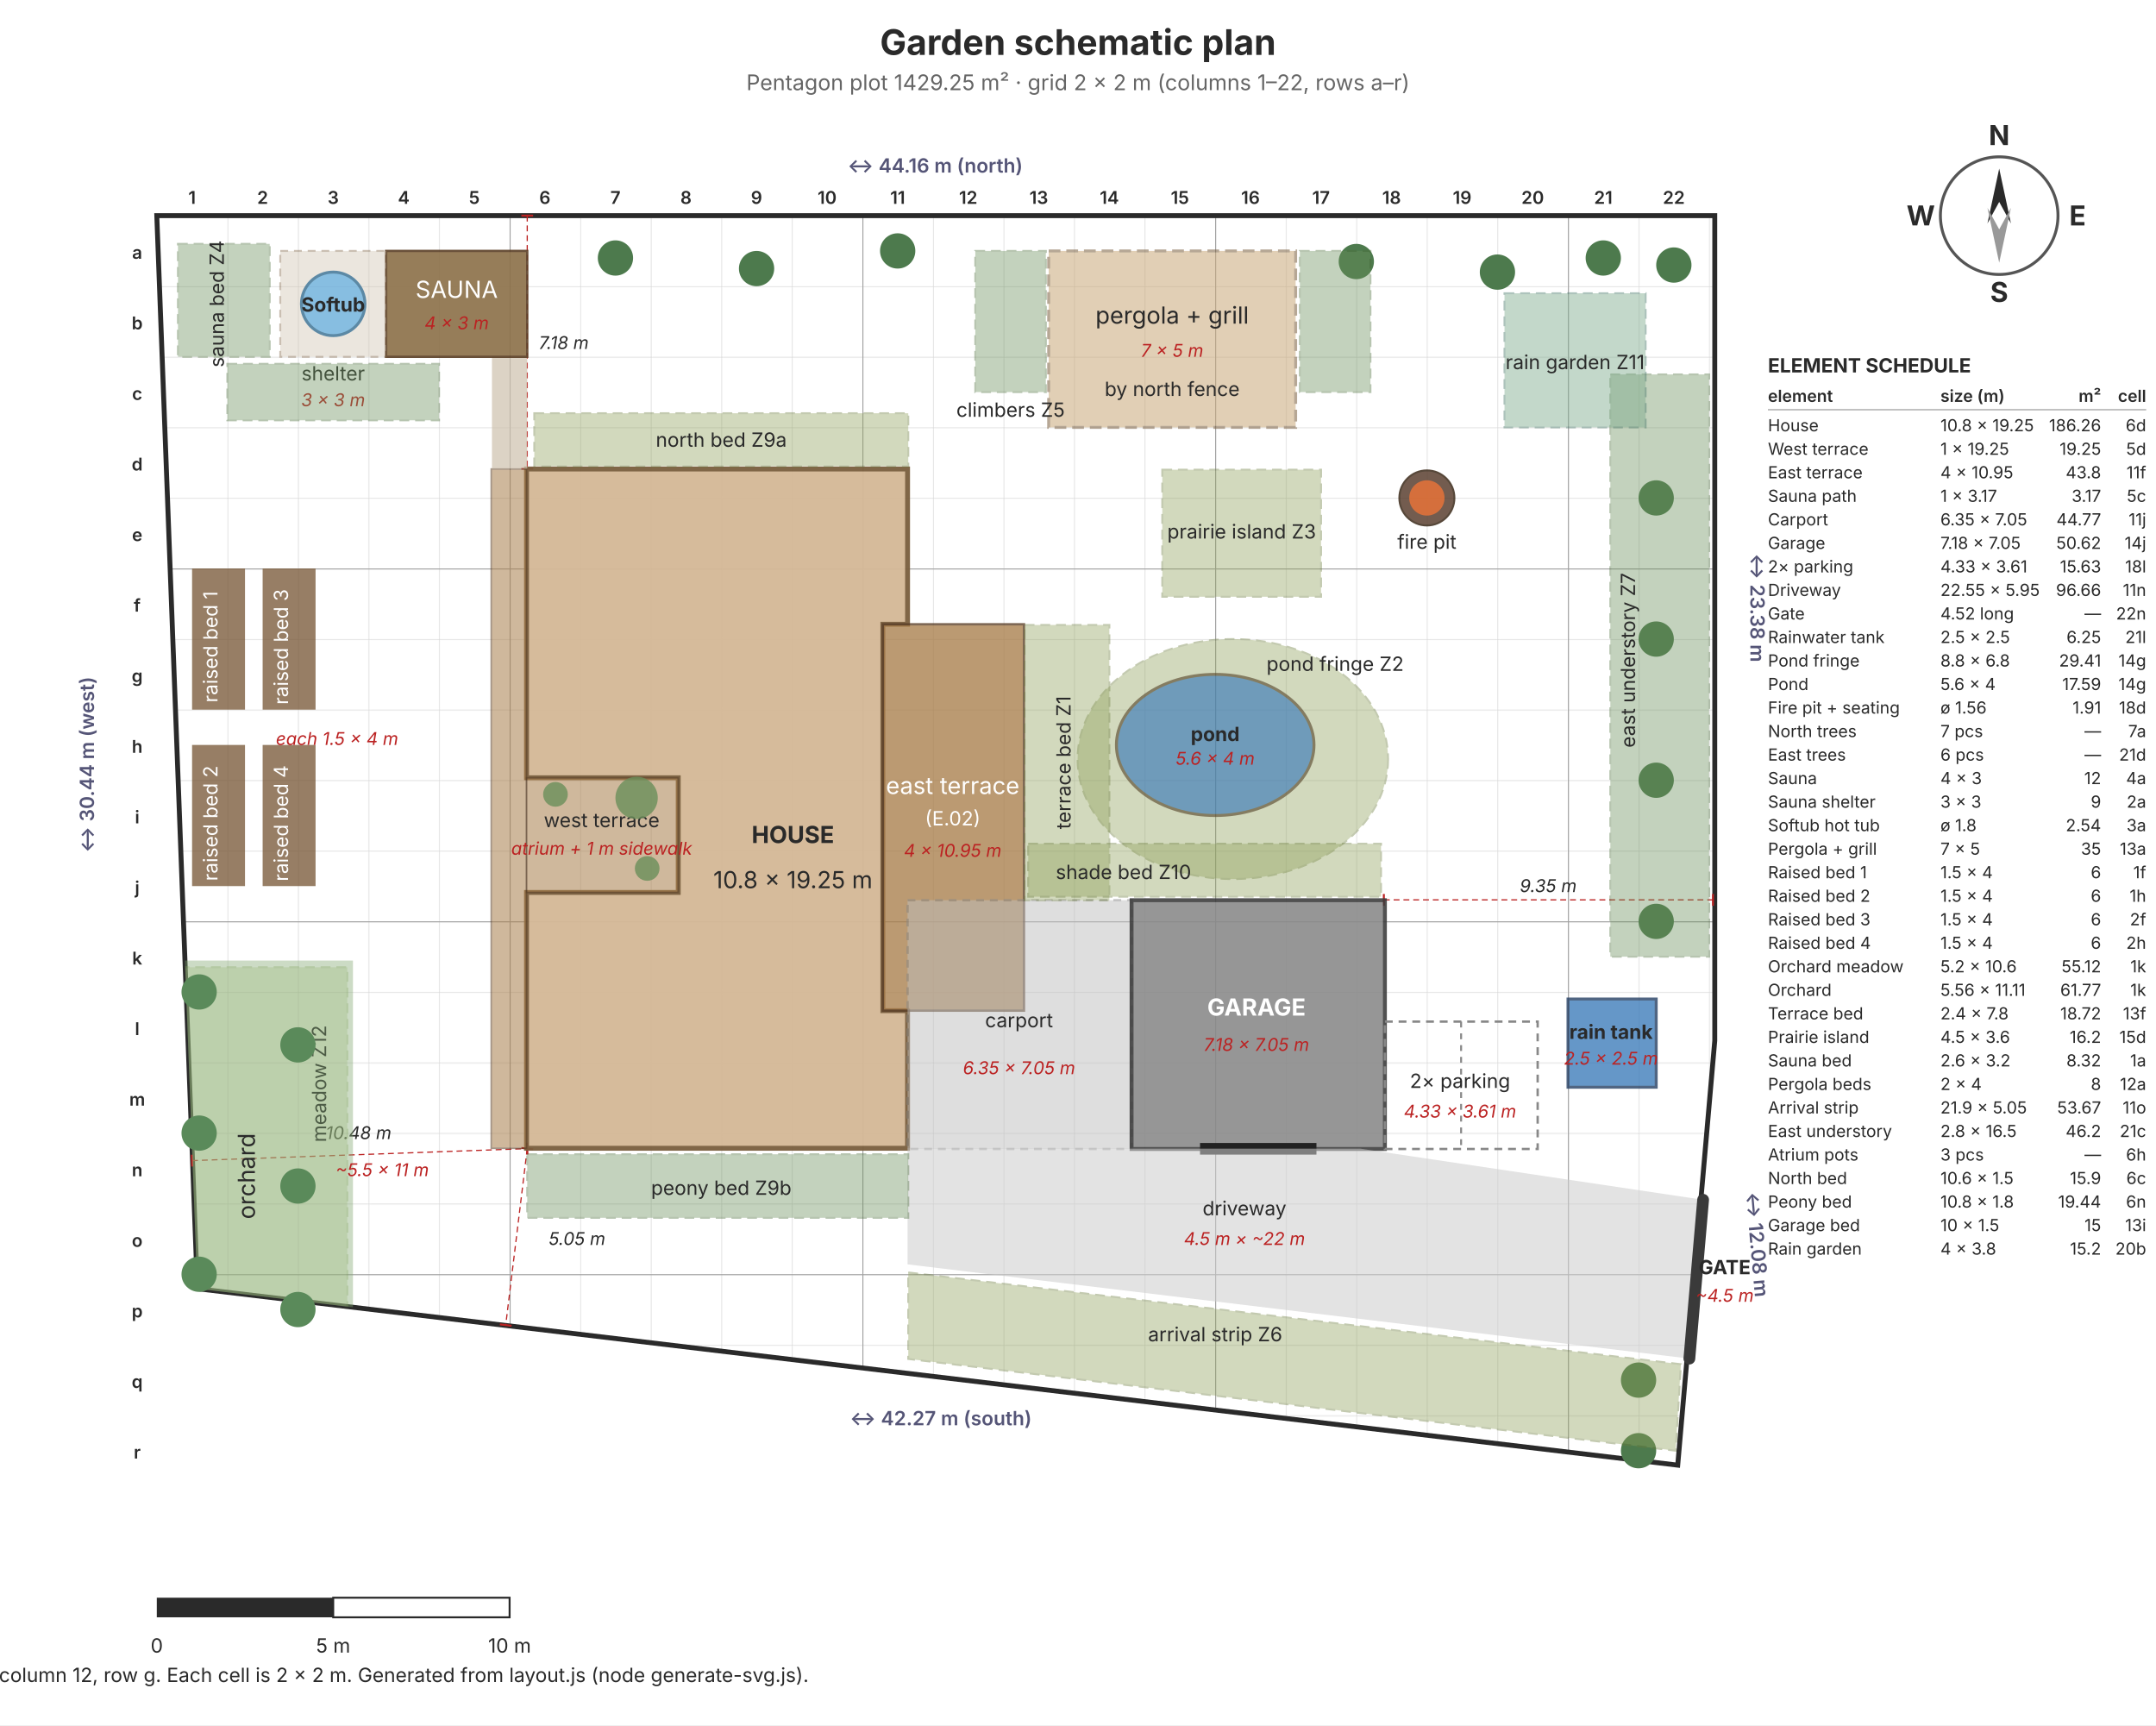
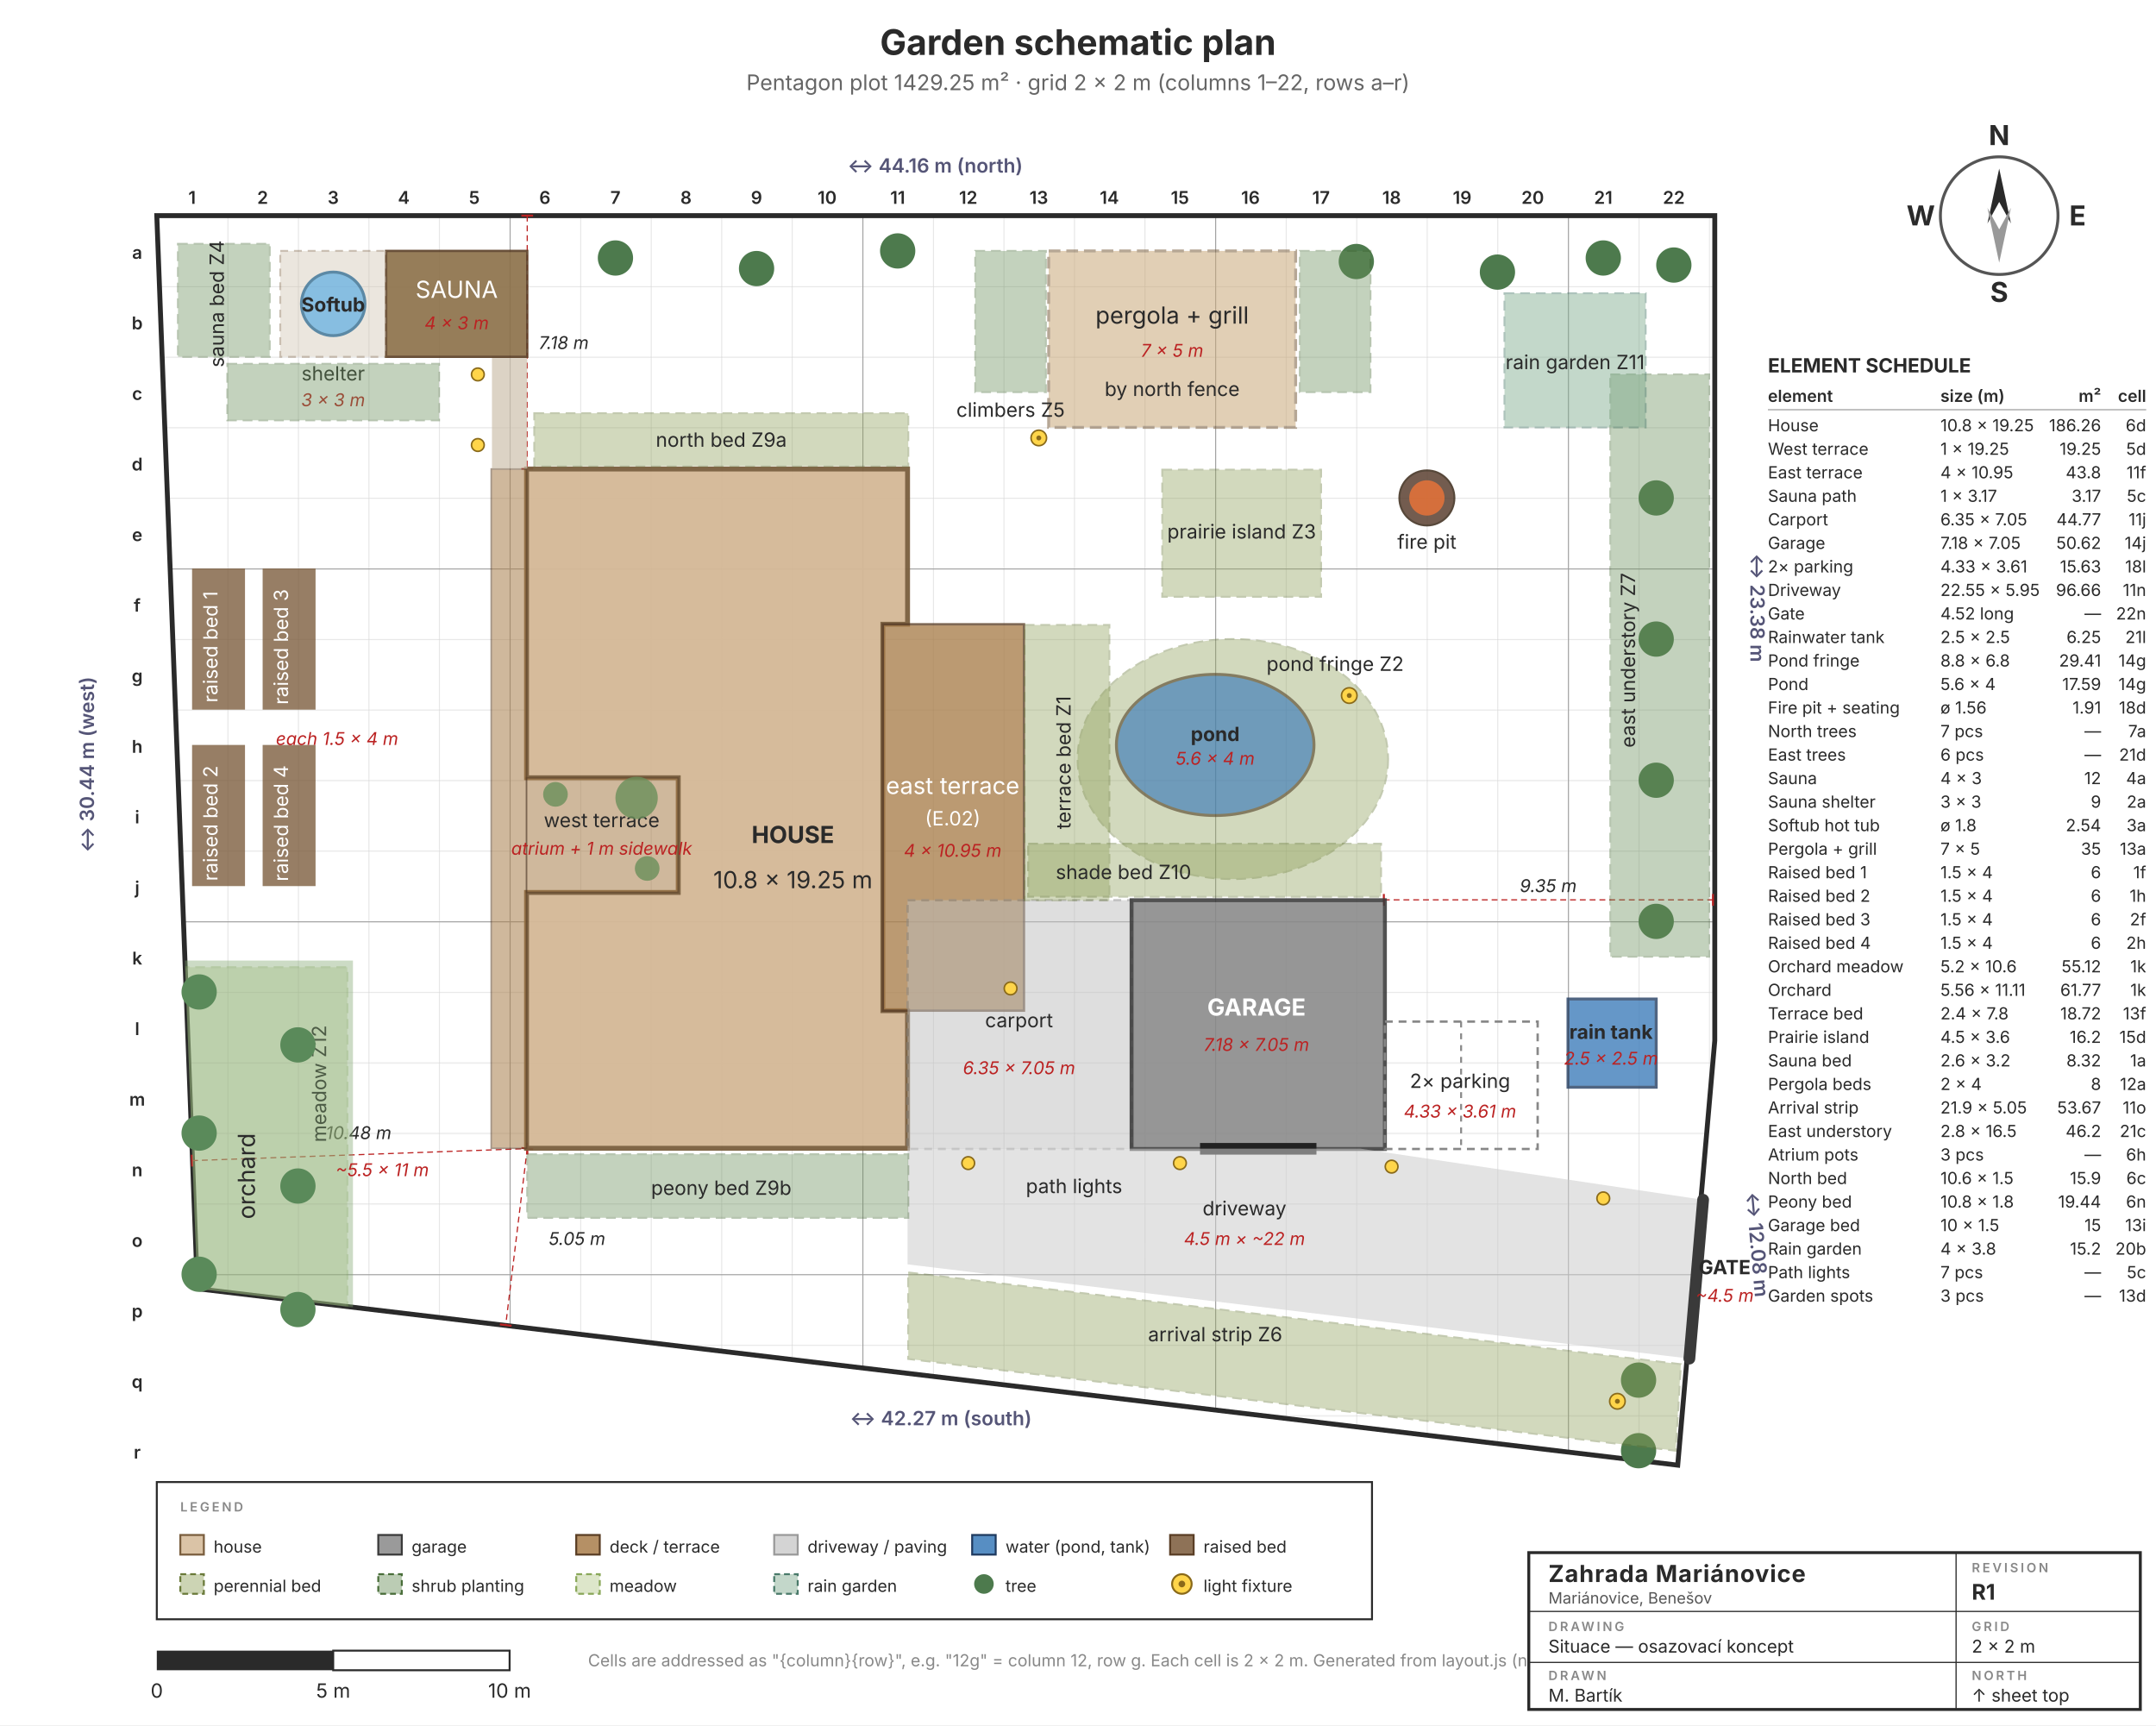
<svg xmlns="http://www.w3.org/2000/svg" viewBox="0 0 1100 880" font-family="-apple-system, BlinkMacSystemFont, sans-serif">
  <defs>
    <pattern id="cellgrid" width="36" height="36" patternUnits="userSpaceOnUse">
      <path d="M 36 0 L 0 0 0 36" fill="none" stroke="#d8d8d8" stroke-width="0.6" />
    </pattern>
    <pattern id="majorgrid" x="0" y="0" width="180" height="180" patternUnits="userSpaceOnUse">
      <rect width="180" height="180" fill="url(#cellgrid)" />
      <path d="M 180 0 L 0 0 0 180" fill="none" stroke="#a0a0a0" stroke-width="1" />
    </pattern>
    <clipPath id="plotShape">
      <polygon points="0,0 794.88,0 794.88,420.84 775.98,637.38 20.7,547.38" />
    </clipPath>
  </defs>
  <style>
    text { font-family: -apple-system, sans-serif; fill: #2a2a2a; }
    .title { font-size: 18px; font-weight: 700; text-anchor: middle; }
    .subtitle { font-size: 11px; fill: #666; text-anchor: middle; }
    .lbl { font-size: 12px; text-anchor: middle; }
    .lbl-w { font-size: 12px; text-anchor: middle; fill: white; }
    .lbl-sm { font-size: 10px; text-anchor: middle; }
    .lbl-sm-w { font-size: 10px; text-anchor: middle; fill: white; }
    .compass { font-size: 14px; font-weight: 700; text-anchor: middle; }
    .strana { font-size: 10px; fill: #557; font-weight: 600; text-anchor: middle; }
    .dim { font-size: 9px; fill: #b22; text-anchor: middle; font-style: italic; }
    .axis { font-size: 9px; fill: #555; text-anchor: middle; font-weight: 600; }
+     .tb-proj { font-size: 12px; font-weight: 700; letter-spacing: 0.4px; }
+     .tb-sub { font-size: 8px; fill: #555; }
+     .tb-lbl { font-size: 6.5px; fill: #888; font-weight: 600; letter-spacing: 1.2px; }
+     .tb-val { font-size: 9px; }
+     .tb-rev { font-size: 11px; font-weight: 700; }
+     .leg { font-size: 8.5px; }
+     .note { font-size: 8.5px; fill: #888; }
  </style>
  <rect x="0" y="0" width="1100" height="880" fill="white" />
  <text x="550" y="28" class="title">Garden schematic plan</text>
  <text x="550" y="46" class="subtitle">Pentagon plot 1429.25 m² · grid 2 × 2 m (columns 1–22, rows a–r)</text>
  <g transform="translate(80, 110)">
    <g clip-path="url(#plotShape)">
      <rect x="-50" y="-10" width="900" height="700" fill="url(#majorgrid)" />
    </g>
    <polygon points="0,0 794.88,0 794.88,420.84 775.98,637.38 20.7,547.38" fill="none" stroke="#2a2a2a" stroke-width="2.5" />
    <g class="axis-labels" font-size="9" fill="#555" text-anchor="middle" font-weight="600">
      <text x="18" y="-6">1</text>
      <text x="54" y="-6">2</text>
      <text x="90" y="-6">3</text>
      <text x="126" y="-6">4</text>
      <text x="162" y="-6">5</text>
      <text x="198" y="-6">6</text>
      <text x="234" y="-6">7</text>
      <text x="270" y="-6">8</text>
      <text x="306" y="-6">9</text>
      <text x="342" y="-6">10</text>
      <text x="378" y="-6">11</text>
      <text x="414" y="-6">12</text>
      <text x="450" y="-6">13</text>
      <text x="486" y="-6">14</text>
      <text x="522" y="-6">15</text>
      <text x="558" y="-6">16</text>
      <text x="594" y="-6">17</text>
      <text x="630" y="-6">18</text>
      <text x="666" y="-6">19</text>
      <text x="702" y="-6">20</text>
      <text x="738" y="-6">21</text>
      <text x="774" y="-6">22</text>
    </g>
    <g class="axis-labels" font-size="9" fill="#555" text-anchor="middle" font-weight="600">
      <text x="-10" y="22">a</text>
      <text x="-10" y="58">b</text>
      <text x="-10" y="94">c</text>
      <text x="-10" y="130">d</text>
      <text x="-10" y="166">e</text>
      <text x="-10" y="202">f</text>
      <text x="-10" y="238">g</text>
      <text x="-10" y="274">h</text>
      <text x="-10" y="310">i</text>
      <text x="-10" y="346">j</text>
      <text x="-10" y="382">k</text>
      <text x="-10" y="418">l</text>
      <text x="-10" y="454">m</text>
      <text x="-10" y="490">n</text>
      <text x="-10" y="526">o</text>
      <text x="-10" y="562">p</text>
      <text x="-10" y="598">q</text>
      <text x="-10" y="634">r</text>
    </g>
    <text x="397.08" y="-21.96" class="strana">↔ 44.16 m (north)</text>
    <text x="813.06" y="199.98" class="strana" transform="rotate(90, 813.06, 199.98)">↔ 23.38 m</text>
    <text x="813.06" y="525.06" class="strana" transform="rotate(85, 813.06, 525.06)">↔ 12.08 m</text>
    <text x="399.96" y="617.04" class="strana">↔ 42.27 m (south)</text>
    <text x="-32.04" y="280.08" class="strana" transform="rotate(-90, -32.04, 280.08)">↔ 30.44 m (west)</text>
    <g stroke="#b22" stroke-width="0.6" fill="#b22">
      <line x1="189" y1="0" x2="189" y2="129.06" stroke-dasharray="3,2" />
      <line x1="186" y1="0" x2="192" y2="0" stroke-width="1" />
      <line x1="186" y1="129.06" x2="192" y2="129.06" stroke-width="1" />
      <text x="194.94" y="68.04" font-size="9" font-style="italic" stroke="none" text-anchor="start">7.18 m</text>
      <line x1="18" y1="482.04" x2="189" y2="475.92" stroke-dasharray="3,2" />
      <line x1="18.11" y1="485.04" x2="17.89" y2="479.04" stroke-width="1" />
      <line x1="189.11" y1="478.92" x2="188.89" y2="472.92" stroke-width="1" />
      <text x="102.96" y="471.06" font-size="9" font-style="italic" stroke="none" text-anchor="middle">10.48 m</text>
      <line x1="189" y1="475.92" x2="178.02" y2="565.92" stroke-dasharray="3,2" />
      <line x1="186.02" y1="475.56" x2="191.98" y2="476.28" stroke-width="1" />
      <line x1="175.04" y1="565.56" x2="181" y2="566.28" stroke-width="1" />
      <text x="199.98" y="525.06" font-size="9" font-style="italic" stroke="none" text-anchor="start">5.05 m</text>
      <line x1="626.04" y1="349.02" x2="793.98" y2="349.02" stroke-dasharray="3,2" />
      <line x1="626.04" y1="352.02" x2="626.04" y2="346.02" stroke-width="1" />
      <line x1="793.98" y1="352.02" x2="793.98" y2="346.02" stroke-width="1" />
      <text x="709.92" y="345.06" font-size="9" font-style="italic" stroke="none" text-anchor="middle">9.35 m</text>
    </g>
    <g class="el" data-id="house">
      <polygon points="188.64,129.24 383.04,129.24 383.04,208.44 370.44,208.44 370.44,405.54 383.04,405.54 383.04,475.74 188.64,475.74 188.64,345.24 266.04,345.24 266.04,286.74 188.64,286.74" fill="#d4b896" opacity="0.95" stroke="#7a5e3e" stroke-width="2.5" />
      <text x="324.54" y="320.04" class="lbl" font-size="20" font-weight="700">HOUSE</text>
      <text x="324.54" y="343.08" class="lbl">10.8 × 19.25 m</text>
    </g>
    <g class="el" data-id="westTerrace">
      <rect x="170.64" y="129.24" width="18" height="346.5" fill="#a87d4a" opacity="0.55" stroke="#5a3e25" stroke-width="0.8" />
      <rect x="188.64" y="286.74" width="77.4" height="58.5" fill="#a87d4a" opacity="0.55" stroke="#5a3e25" stroke-width="0.8" />
      <text x="226.98" y="311.94" class="lbl-sm">west terrace</text>
      <text x="226.98" y="325.98" class="dim">atrium + 1 m sidewalk</text>
    </g>
    <g class="el" data-id="eastTerrace">
      <rect x="370.44" y="208.44" width="72" height="197.1" fill="#a87d4a" opacity="0.78" stroke="#5a3e25" stroke-width="1.2" />
      <text x="406.08" y="295.02" class="lbl-w">east terrace</text>
      <text x="406.08" y="311.04" class="lbl-sm-w">(E.02)</text>
      <text x="406.08" y="327.06" class="dim" fill="#fff">4 × 10.95 m</text>
    </g>
    <g class="el" data-id="saunaPath">
      <rect x="171" y="72" width="18" height="57.06" fill="#cdc1ad" opacity="0.7" />
    </g>
    <g class="el" data-id="carport">
      <rect x="383.04" y="349.2" width="114.3" height="126.9" fill="#bdbdbd" opacity="0.5" stroke="#888" stroke-width="1.2" stroke-dasharray="4,3" />
      <text x="439.92" y="414" class="lbl-sm">carport</text>
      <text x="439.92" y="437.94" class="dim">6.35 × 7.05 m</text>
    </g>
    <g class="el" data-id="garage">
      <rect x="497.34" y="349.2" width="129.24" height="126.9" fill="#888" opacity="0.88" stroke="#3a3a3a" stroke-width="2" />
      <rect x="532.26" y="473.04" width="59.4" height="5.94" fill="#222" />
      <text x="561.06" y="408.06" class="lbl-w" font-size="14" font-weight="700">GARAGE</text>
      <text x="561.06" y="426.06" class="dim" fill="#fff">7.18 × 7.05 m</text>
    </g>
    <g class="el" data-id="parking">
      <rect x="626.58" y="411.12" width="77.94" height="64.98" fill="none" stroke="#888" stroke-width="1.2" stroke-dasharray="4,3" />
      <line x1="665.46" y1="411.12" x2="665.46" y2="476.1" fill="none" stroke="#888" stroke-width="1" stroke-dasharray="3,3" />
      <text x="664.92" y="444.96" class="lbl-sm" fill="#666">2× parking</text>
      <text x="664.92" y="460.08" class="dim">4.33 × 3.61 m</text>
    </g>
    <g class="el" data-id="driveway">
      <polygon points="383.04,475.92 613.98,475.92 788.94,502.02 781.92,583.02 383.04,534.96" fill="#cccccc" opacity="0.55" />
      <text x="554.94" y="509.94" class="lbl-sm">driveway</text>
      <text x="554.94" y="525.06" class="dim">4.5 m × ~22 m</text>
    </g>
    <g class="el" data-id="gate">
      <line x1="788.94" y1="502.02" x2="781.92" y2="583.02" fill="none" stroke="#3a3a3a" stroke-width="6" stroke-linecap="round" />
      <text x="799.92" y="540" class="lbl-sm" font-weight="700" text-anchor="start">GATE</text>
      <text x="799.92" y="554.04" class="dim" text-anchor="start">~4.5 m</text>
    </g>
    <g class="el" data-id="rainTank">
      <rect x="720" y="399.6" width="45" height="45" fill="#3a7ab8" opacity="0.78" stroke="#1f3a5f" stroke-width="1.5" />
      <text x="741.96" y="419.94" class="lbl-sm" fill="#fff" font-weight="700">rain tank</text>
      <text x="741.96" y="433.08" class="dim" fill="#fff">2.5 × 2.5 m</text>
    </g>
    <g class="el" data-id="pondFringe">
      <ellipse cx="549" cy="277.2" rx="79.2" ry="61.2" fill="#8fa05a" opacity="0.4" stroke="#6a7a3a" stroke-width="1" stroke-dasharray="5,3" />
      <text x="601.2" y="232.2" class="lbl-sm" fill="#3a5a28">pond fringe Z2</text>
    </g>
    <g class="el" data-id="pond">
      <ellipse cx="540" cy="270" rx="50.4" ry="36" fill="#3a7ab8" opacity="0.65" stroke="#5a4a30" stroke-width="1.5" />
      <text x="540" y="268.02" class="lbl-sm" fill="#fff" font-weight="700">pond</text>
      <text x="540" y="280.08" class="dim" fill="#fff">5.6 × 4 m</text>
    </g>
    <g class="el" data-id="firePit">
      <circle cx="648" cy="144" r="14.04" fill="#5a4030" opacity="0.85" stroke="#3a2818" stroke-width="1" />
      <circle cx="648" cy="144" r="9" fill="#ff7733" opacity="0.7" />
      <text x="648" y="169.92" class="lbl-sm" fill="#5a4828">fire pit</text>
    </g>
    <g class="el" data-id="northTrees">
      <circle cx="234" cy="21.6" r="9" fill="#4d7a4d" />
      <circle cx="306" cy="27" r="9" fill="#4d7a4d" />
      <circle cx="378" cy="18" r="9" fill="#4d7a4d" />
      <circle cx="612" cy="23.4" r="9" fill="#4d7a4d" />
      <circle cx="684" cy="28.8" r="9" fill="#4d7a4d" />
      <circle cx="738" cy="21.6" r="9" fill="#4d7a4d" />
      <circle cx="774" cy="25.2" r="9" fill="#4d7a4d" />
    </g>
    <g class="el" data-id="eastTrees">
      <circle cx="765" cy="144" r="9" fill="#4d7a4d" />
      <circle cx="765" cy="216" r="9" fill="#4d7a4d" />
      <circle cx="765" cy="288" r="9" fill="#4d7a4d" />
      <circle cx="765" cy="360" r="9" fill="#4d7a4d" />
      <circle cx="756" cy="594" r="9" fill="#4d7a4d" />
      <circle cx="756" cy="630" r="9" fill="#4d7a4d" />
    </g>
    <g class="el" data-id="sauna">
      <rect x="117" y="18" width="72" height="54" fill="#8b6f47" opacity="0.9" stroke="#5a3e25" stroke-width="1.2" />
      <text x="153" y="41.94" class="lbl-w">SAUNA</text>
      <text x="153" y="57.96" class="dim" fill="#fff">4 × 3 m</text>
    </g>
    <g class="el" data-id="saunaShelter">
      <rect x="63" y="18" width="54" height="54" fill="#cdc1ad" opacity="0.4" stroke="#7a5e3e" stroke-width="1" stroke-dasharray="4,3" />
      <text x="90" y="84.06" class="lbl-sm" fill="#5a4828">shelter</text>
      <text x="90" y="97.2" class="dim">3 × 3 m</text>
    </g>
    <g class="el" data-id="softub">
      <circle cx="90" cy="45" r="16.2" fill="#5dade2" opacity="0.7" stroke="#1f618d" stroke-width="1.5" />
      <text x="90" y="48.96" class="lbl-sm" fill="#1f3a5f" font-weight="700">Softub</text>
    </g>
    <g class="el" data-id="pergola">
      <rect x="455.04" y="18" width="126" height="90" fill="#c8a878" opacity="0.55" stroke="#7a5e3e" stroke-width="1.5" stroke-dasharray="6,3" />
      <text x="518.04" y="55.08" class="lbl">pergola + grill</text>
      <text x="518.04" y="72" class="dim">7 × 5 m</text>
      <text x="518.04" y="91.98" class="lbl-sm" fill="#5a4828">by north fence</text>
    </g>
    <g class="el" data-id="raisedBed1">
      <rect x="18" y="180" width="27" height="72" fill="#7a5a3a" opacity="0.78" />
      <text x="30.96" y="219.96" class="lbl-sm-w" transform="rotate(-90, 30.96, 219.96)">raised bed 1</text>
    </g>
    <g class="el" data-id="raisedBed2">
      <rect x="18" y="270" width="27" height="72" fill="#7a5a3a" opacity="0.78" />
      <text x="30.96" y="309.96" class="lbl-sm-w" transform="rotate(-90, 30.96, 309.96)">raised bed 2</text>
    </g>
    <g class="el" data-id="raisedBed3">
      <rect x="54" y="180" width="27" height="72" fill="#7a5a3a" opacity="0.78" />
      <text x="66.96" y="219.96" class="lbl-sm-w" transform="rotate(-90, 66.96, 219.96)">raised bed 3</text>
    </g>
    <g class="el" data-id="raisedBed4">
      <rect x="54" y="270" width="27" height="72" fill="#7a5a3a" opacity="0.78" />
      <text x="66.96" y="309.96" class="lbl-sm-w" transform="rotate(-90, 66.96, 309.96)">raised bed 4</text>
      <text x="91.98" y="270" class="dim" text-anchor="start">each 1.5 × 4 m</text>
    </g>
    <g class="el" data-id="orchardMeadow">
      <g clip-path="url(#plotShape)">
        <rect x="3.6" y="383.4" width="93.6" height="190.8" fill="#b5c98a" opacity="0.35" stroke="#8aa85a" stroke-width="1" stroke-dasharray="5,3" />
      </g>
      <text x="86.4" y="442.8" class="lbl-sm" fill="#3a5a28" transform="rotate(-90, 86.4, 442.8)">meadow Z12</text>
    </g>
    <g class="el" data-id="orchard">
      <g clip-path="url(#plotShape)">
        <rect x="0" y="379.98" width="100.08" height="199.98" fill="#7fa66f" opacity="0.4" />
      </g>
      <circle cx="21.6" cy="396" r="9" fill="#5a8a5a" />
      <circle cx="72" cy="423" r="9" fill="#5a8a5a" />
      <circle cx="21.6" cy="468" r="9" fill="#5a8a5a" />
      <circle cx="72" cy="495" r="9" fill="#5a8a5a" />
      <circle cx="21.6" cy="540" r="9" fill="#5a8a5a" />
      <circle cx="72" cy="558" r="9" fill="#5a8a5a" />
      <text x="50.04" y="489.96" class="lbl" transform="rotate(-90, 50.04, 489.96)">orchard</text>
      <text x="115.02" y="489.96" class="dim" text-anchor="start">~5.5 × 11 m</text>
    </g>
    <g class="el" data-id="bedTerrace">
      <rect x="442.8" y="208.8" width="43.2" height="140.4" fill="#8fa05a" opacity="0.4" stroke="#6a7a3a" stroke-width="1" stroke-dasharray="5,3" />
      <text x="466.2" y="279" class="lbl-sm" fill="#3a5a28" transform="rotate(-90, 466.2, 279)">terrace bed Z1</text>
    </g>
    <g class="el" data-id="prairieIsland">
      <rect x="513" y="129.6" width="81" height="64.8" fill="#8fa05a" opacity="0.4" stroke="#6a7a3a" stroke-width="1" stroke-dasharray="5,3" />
      <text x="553.5" y="164.7" class="lbl-sm" fill="#3a5a28">prairie island Z3</text>
    </g>
    <g class="el" data-id="saunaBed">
      <rect x="10.8" y="14.4" width="46.8" height="57.6" fill="#6a8e5a" opacity="0.4" stroke="#4a6e3a" stroke-width="1" stroke-dasharray="5,3" />
      <rect x="36" y="75.6" width="108" height="28.8" fill="#6a8e5a" opacity="0.4" stroke="#4a6e3a" stroke-width="1" stroke-dasharray="5,3" />
      <text x="34.2" y="45" class="lbl-sm" fill="#3a5a28" transform="rotate(-90, 34.2, 45)">sauna bed Z4</text>
    </g>
    <g class="el" data-id="pergolaBeds">
      <rect x="417.6" y="18" width="36" height="72" fill="#6a8e5a" opacity="0.4" stroke="#4a6e3a" stroke-width="1" stroke-dasharray="5,3" />
      <rect x="583.2" y="18" width="36" height="72" fill="#6a8e5a" opacity="0.4" stroke="#4a6e3a" stroke-width="1" stroke-dasharray="5,3" />
      <text x="435.6" y="102.6" class="lbl-sm" fill="#3a5a28">climbers Z5</text>
    </g>
    <g class="el" data-id="arrivalStrip">
      <polygon points="383.4,539.1 777.6,585.9 774.9,630 383.4,583.2" fill="#8fa05a" opacity="0.4" stroke="#6a7a3a" stroke-width="1" stroke-dasharray="5,3" />
      <text x="540" y="574.2" class="lbl-sm" fill="#3a5a28">arrival strip Z6</text>
    </g>
    <g class="el" data-id="eastUnderstory">
      <rect x="741.6" y="81" width="50.4" height="297" fill="#6a8e5a" opacity="0.4" stroke="#4a6e3a" stroke-width="1" stroke-dasharray="5,3" />
      <text x="754.2" y="226.8" class="lbl-sm" fill="#3a5a28" transform="rotate(-90, 754.2, 226.8)">east understory Z7</text>
    </g>
    <g class="el" data-id="atriumPots">
      <circle cx="203.4" cy="295.2" r="6.3" fill="#6a8e5a" opacity="0.8" />
      <circle cx="244.8" cy="297" r="10.8" fill="#6a8e5a" opacity="0.8" />
      <circle cx="250.2" cy="333" r="6.3" fill="#6a8e5a" opacity="0.8" />
    </g>
    <g class="el" data-id="northFoundation">
      <rect x="192.6" y="100.8" width="190.8" height="27" fill="#8fa05a" opacity="0.4" stroke="#6a7a3a" stroke-width="1" stroke-dasharray="5,3" />
      <text x="288" y="117.9" class="lbl-sm" fill="#3a5a28">north bed Z9a</text>
    </g>
    <g class="el" data-id="southFoundation">
      <rect x="189" y="478.8" width="194.4" height="32.4" fill="#6a8e5a" opacity="0.4" stroke="#4a6e3a" stroke-width="1" stroke-dasharray="5,3" />
      <text x="288" y="499.5" class="lbl-sm" fill="#3a5a28">peony bed Z9b</text>
    </g>
    <g class="el" data-id="garageFaceBed">
      <rect x="444.6" y="320.4" width="180" height="27" fill="#8fa05a" opacity="0.4" stroke="#6a7a3a" stroke-width="1" stroke-dasharray="5,3" />
      <text x="493.2" y="338.4" class="lbl-sm" fill="#3a5a28">shade bed Z10</text>
    </g>
    <g class="el" data-id="rainGarden">
      <rect x="687.6" y="39.6" width="72" height="68.4" fill="#7aa88a" opacity="0.45" stroke="#4a7a6a" stroke-width="1" stroke-dasharray="5,3" />
      <text x="723.6" y="78.3" class="lbl-sm" fill="#3a5a28">rain garden Z11</text>
+     </g>
+     <g class="el" data-id="pathLights">
+       <circle cx="414" cy="483.3" r="3.24" fill="#ffd54a" stroke="#8a6a1a" stroke-width="0.8" />
+       <circle cx="522" cy="483.3" r="3.24" fill="#ffd54a" stroke="#8a6a1a" stroke-width="0.8" />
+       <circle cx="630" cy="485.1" r="3.24" fill="#ffd54a" stroke="#8a6a1a" stroke-width="0.8" />
+       <circle cx="738" cy="501.3" r="3.24" fill="#ffd54a" stroke="#8a6a1a" stroke-width="0.8" />
+       <circle cx="163.8" cy="81" r="3.24" fill="#ffd54a" stroke="#8a6a1a" stroke-width="0.8" />
+       <circle cx="163.8" cy="117" r="3.24" fill="#ffd54a" stroke="#8a6a1a" stroke-width="0.8" />
+       <circle cx="435.6" cy="394.2" r="3.24" fill="#ffd54a" stroke="#8a6a1a" stroke-width="0.8" />
+       <text x="468" y="498.6" class="lbl-sm" fill="#8a6a1a">path lights</text>
+     </g>
+     <g class="el" data-id="gardenSpots">
+       <circle cx="745.2" cy="604.8" r="3.96" fill="#ffd54a" stroke="#8a6a1a" stroke-width="0.8" />
+       <circle cx="745.2" cy="604.8" r="1.26" fill="#8a6a1a" />
+       <circle cx="608.4" cy="244.8" r="3.96" fill="#ffd54a" stroke="#8a6a1a" stroke-width="0.8" />
+       <circle cx="608.4" cy="244.8" r="1.26" fill="#8a6a1a" />
+       <circle cx="450" cy="113.4" r="3.96" fill="#ffd54a" stroke="#8a6a1a" stroke-width="0.8" />
+       <circle cx="450" cy="113.4" r="1.26" fill="#8a6a1a" />
    </g>
  </g>
  <g transform="translate(1020, 110)">
    <circle cx="0" cy="0" r="30" fill="white" stroke="#555" stroke-width="1.5" />
    <path d="M 0 -24 L 6 4 L 0 -7 L -6 4 Z" fill="#2a2a2a" />
    <path d="M 0 7 L 6 -4 L 0 24 L -6 -4 Z" fill="#999" />
    <text x="0" y="-36" class="compass">N</text>
    <text x="0" y="44" class="compass">S</text>
    <text x="-40" y="5" class="compass">W</text>
    <text x="40" y="5" class="compass">E</text>
  </g>
  <g transform="translate(902, 190)" font-size="8.5" fill="#2a2a2a">
    <text x="0" y="0" font-weight="700" font-size="10">ELEMENT SCHEDULE</text>
    <text x="0" y="15" fill="#555" font-weight="600">element</text>
    <text x="88" y="15" fill="#555" font-weight="600">size (m)</text>
    <text x="170" y="15" fill="#555" font-weight="600" text-anchor="end">m²</text>
    <text x="193" y="15" fill="#555" font-weight="600" text-anchor="end">cell</text>
    <line x1="0" y1="19" x2="193" y2="19" stroke="#bbb" stroke-width="0.8" />
    <text x="0" y="30">House</text>
    <text x="88" y="30">10.8 × 19.25</text>
    <text x="170" y="30" text-anchor="end">186.26</text>
    <text x="193" y="30" text-anchor="end">6d</text>
    <text x="0" y="42">West terrace</text>
    <text x="88" y="42">1 × 19.25</text>
    <text x="170" y="42" text-anchor="end">19.25</text>
    <text x="193" y="42" text-anchor="end">5d</text>
    <text x="0" y="54">East terrace</text>
    <text x="88" y="54">4 × 10.95</text>
    <text x="170" y="54" text-anchor="end">43.8</text>
    <text x="193" y="54" text-anchor="end">11f</text>
    <text x="0" y="66">Sauna path</text>
    <text x="88" y="66">1 × 3.17</text>
    <text x="170" y="66" text-anchor="end">3.17</text>
    <text x="193" y="66" text-anchor="end">5c</text>
    <text x="0" y="78">Carport</text>
    <text x="88" y="78">6.35 × 7.05</text>
    <text x="170" y="78" text-anchor="end">44.77</text>
    <text x="193" y="78" text-anchor="end">11j</text>
    <text x="0" y="90">Garage</text>
    <text x="88" y="90">7.18 × 7.05</text>
    <text x="170" y="90" text-anchor="end">50.62</text>
    <text x="193" y="90" text-anchor="end">14j</text>
    <text x="0" y="102">2× parking</text>
    <text x="88" y="102">4.33 × 3.61</text>
    <text x="170" y="102" text-anchor="end">15.63</text>
    <text x="193" y="102" text-anchor="end">18l</text>
    <text x="0" y="114">Driveway</text>
    <text x="88" y="114">22.55 × 5.95</text>
    <text x="170" y="114" text-anchor="end">96.66</text>
    <text x="193" y="114" text-anchor="end">11n</text>
    <text x="0" y="126">Gate</text>
    <text x="88" y="126">4.52 long</text>
    <text x="170" y="126" text-anchor="end">—</text>
    <text x="193" y="126" text-anchor="end">22n</text>
    <text x="0" y="138">Rainwater tank</text>
    <text x="88" y="138">2.5 × 2.5</text>
    <text x="170" y="138" text-anchor="end">6.25</text>
    <text x="193" y="138" text-anchor="end">21l</text>
    <text x="0" y="150">Pond fringe</text>
    <text x="88" y="150">8.8 × 6.8</text>
    <text x="170" y="150" text-anchor="end">29.41</text>
    <text x="193" y="150" text-anchor="end">14g</text>
    <text x="0" y="162">Pond</text>
    <text x="88" y="162">5.6 × 4</text>
    <text x="170" y="162" text-anchor="end">17.59</text>
    <text x="193" y="162" text-anchor="end">14g</text>
    <text x="0" y="174">Fire pit + seating</text>
    <text x="88" y="174">ø 1.56</text>
    <text x="170" y="174" text-anchor="end">1.91</text>
    <text x="193" y="174" text-anchor="end">18d</text>
    <text x="0" y="186">North trees</text>
    <text x="88" y="186">7 pcs</text>
    <text x="170" y="186" text-anchor="end">—</text>
    <text x="193" y="186" text-anchor="end">7a</text>
    <text x="0" y="198">East trees</text>
    <text x="88" y="198">6 pcs</text>
    <text x="170" y="198" text-anchor="end">—</text>
    <text x="193" y="198" text-anchor="end">21d</text>
    <text x="0" y="210">Sauna</text>
    <text x="88" y="210">4 × 3</text>
    <text x="170" y="210" text-anchor="end">12</text>
    <text x="193" y="210" text-anchor="end">4a</text>
    <text x="0" y="222">Sauna shelter</text>
    <text x="88" y="222">3 × 3</text>
    <text x="170" y="222" text-anchor="end">9</text>
    <text x="193" y="222" text-anchor="end">2a</text>
    <text x="0" y="234">Softub hot tub</text>
    <text x="88" y="234">ø 1.8</text>
    <text x="170" y="234" text-anchor="end">2.54</text>
    <text x="193" y="234" text-anchor="end">3a</text>
    <text x="0" y="246">Pergola + grill</text>
    <text x="88" y="246">7 × 5</text>
    <text x="170" y="246" text-anchor="end">35</text>
    <text x="193" y="246" text-anchor="end">13a</text>
    <text x="0" y="258">Raised bed 1</text>
    <text x="88" y="258">1.5 × 4</text>
    <text x="170" y="258" text-anchor="end">6</text>
    <text x="193" y="258" text-anchor="end">1f</text>
    <text x="0" y="270">Raised bed 2</text>
    <text x="88" y="270">1.5 × 4</text>
    <text x="170" y="270" text-anchor="end">6</text>
    <text x="193" y="270" text-anchor="end">1h</text>
    <text x="0" y="282">Raised bed 3</text>
    <text x="88" y="282">1.5 × 4</text>
    <text x="170" y="282" text-anchor="end">6</text>
    <text x="193" y="282" text-anchor="end">2f</text>
    <text x="0" y="294">Raised bed 4</text>
    <text x="88" y="294">1.5 × 4</text>
    <text x="170" y="294" text-anchor="end">6</text>
    <text x="193" y="294" text-anchor="end">2h</text>
    <text x="0" y="306">Orchard meadow</text>
    <text x="88" y="306">5.2 × 10.6</text>
    <text x="170" y="306" text-anchor="end">55.12</text>
    <text x="193" y="306" text-anchor="end">1k</text>
    <text x="0" y="318">Orchard</text>
    <text x="88" y="318">5.56 × 11.11</text>
    <text x="170" y="318" text-anchor="end">61.77</text>
    <text x="193" y="318" text-anchor="end">1k</text>
    <text x="0" y="330">Terrace bed</text>
    <text x="88" y="330">2.4 × 7.8</text>
    <text x="170" y="330" text-anchor="end">18.72</text>
    <text x="193" y="330" text-anchor="end">13f</text>
    <text x="0" y="342">Prairie island</text>
    <text x="88" y="342">4.5 × 3.6</text>
    <text x="170" y="342" text-anchor="end">16.2</text>
    <text x="193" y="342" text-anchor="end">15d</text>
    <text x="0" y="354">Sauna bed</text>
    <text x="88" y="354">2.6 × 3.2</text>
    <text x="170" y="354" text-anchor="end">8.32</text>
    <text x="193" y="354" text-anchor="end">1a</text>
    <text x="0" y="366">Pergola beds</text>
    <text x="88" y="366">2 × 4</text>
    <text x="170" y="366" text-anchor="end">8</text>
    <text x="193" y="366" text-anchor="end">12a</text>
    <text x="0" y="378">Arrival strip</text>
    <text x="88" y="378">21.9 × 5.05</text>
    <text x="170" y="378" text-anchor="end">53.67</text>
    <text x="193" y="378" text-anchor="end">11o</text>
    <text x="0" y="390">East understory</text>
    <text x="88" y="390">2.8 × 16.5</text>
    <text x="170" y="390" text-anchor="end">46.2</text>
    <text x="193" y="390" text-anchor="end">21c</text>
    <text x="0" y="402">Atrium pots</text>
    <text x="88" y="402">3 pcs</text>
    <text x="170" y="402" text-anchor="end">—</text>
    <text x="193" y="402" text-anchor="end">6h</text>
    <text x="0" y="414">North bed</text>
    <text x="88" y="414">10.6 × 1.5</text>
    <text x="170" y="414" text-anchor="end">15.9</text>
    <text x="193" y="414" text-anchor="end">6c</text>
    <text x="0" y="426">Peony bed</text>
    <text x="88" y="426">10.8 × 1.8</text>
    <text x="170" y="426" text-anchor="end">19.44</text>
    <text x="193" y="426" text-anchor="end">6n</text>
    <text x="0" y="438">Garage bed</text>
    <text x="88" y="438">10 × 1.5</text>
    <text x="170" y="438" text-anchor="end">15</text>
    <text x="193" y="438" text-anchor="end">13i</text>
    <text x="0" y="450">Rain garden</text>
    <text x="88" y="450">4 × 3.8</text>
    <text x="170" y="450" text-anchor="end">15.2</text>
    <text x="193" y="450" text-anchor="end">20b</text>
+     <text x="0" y="462">Path lights</text>
+     <text x="88" y="462">7 pcs</text>
+     <text x="170" y="462" text-anchor="end">—</text>
+     <text x="193" y="462" text-anchor="end">5c</text>
+     <text x="0" y="474">Garden spots</text>
+     <text x="88" y="474">3 pcs</text>
+     <text x="170" y="474" text-anchor="end">—</text>
+     <text x="193" y="474" text-anchor="end">13d</text>
  </g>
-   <g transform="translate(80, 815)">
+   <g>
+     <rect x="80" y="756" width="620" height="70" fill="white" stroke="#2a2a2a" stroke-width="1" />
+     <text x="92" y="771" class="tb-lbl">LEGEND</text>
+     <rect x="92" y="783" width="12" height="10" fill="#d4b896" fill-opacity="0.85" stroke="#7a5e3e" stroke-width="1" />
+     <text x="109" y="792" class="leg">house</text>
+     <rect x="193" y="783" width="12" height="10" fill="#888888" fill-opacity="0.85" stroke="#3a3a3a" stroke-width="1" />
+     <text x="210" y="792" class="leg">garage</text>
+     <rect x="294" y="783" width="12" height="10" fill="#a87d4a" fill-opacity="0.85" stroke="#5a3e25" stroke-width="1" />
+     <text x="311" y="792" class="leg">deck / terrace</text>
+     <rect x="395" y="783" width="12" height="10" fill="#cccccc" fill-opacity="0.85" stroke="#9a9a9a" stroke-width="1" />
+     <text x="412" y="792" class="leg">driveway / paving</text>
+     <rect x="496" y="783" width="12" height="10" fill="#3a7ab8" fill-opacity="0.85" stroke="#1f3a5f" stroke-width="1" />
+     <text x="513" y="792" class="leg">water (pond, tank)</text>
+     <rect x="597" y="783" width="12" height="10" fill="#7a5a3a" fill-opacity="0.85" stroke="#5a3e25" stroke-width="1" />
+     <text x="614" y="792" class="leg">raised bed</text>
+     <rect x="92" y="803" width="12" height="10" fill="#8fa05a" fill-opacity="0.45" stroke="#6a7a3a" stroke-width="1" stroke-dasharray="3,2" />
+     <text x="109" y="812" class="leg">perennial bed</text>
+     <rect x="193" y="803" width="12" height="10" fill="#6a8e5a" fill-opacity="0.45" stroke="#4a6e3a" stroke-width="1" stroke-dasharray="3,2" />
+     <text x="210" y="812" class="leg">shrub planting</text>
+     <rect x="294" y="803" width="12" height="10" fill="#b5c98a" fill-opacity="0.45" stroke="#8aa85a" stroke-width="1" stroke-dasharray="3,2" />
+     <text x="311" y="812" class="leg">meadow</text>
+     <rect x="395" y="803" width="12" height="10" fill="#7aa88a" fill-opacity="0.45" stroke="#4a7a6a" stroke-width="1" stroke-dasharray="3,2" />
+     <text x="412" y="812" class="leg">rain garden</text>
+     <circle cx="502" cy="808" r="5" fill="#4d7a4d" />
+     <text x="513" y="812" class="leg">tree</text>
+     <circle cx="603" cy="808" r="5" fill="#ffd54a" stroke="#8a6a1a" stroke-width="1" />
+     <circle cx="603" cy="808" r="1.7" fill="#8a6a1a" />
+     <text x="614" y="812" class="leg">light fixture</text>
+   </g>
+   <g transform="translate(80, 842)">
    <rect x="0" y="0" width="90" height="10" fill="#2a2a2a" />
    <rect x="90" y="0" width="90" height="10" fill="white" stroke="#2a2a2a" stroke-width="1" />
-     <text x="0" y="28" class="lbl-sm" text-anchor="start">0</text>
-     <text x="90" y="28" class="lbl-sm">5 m</text>
-     <text x="180" y="28" class="lbl-sm">10 m</text>
+     <text x="0" y="24" class="lbl-sm" text-anchor="start">0</text>
+     <text x="90" y="24" class="lbl-sm">5 m</text>
+     <text x="180" y="24" class="lbl-sm">10 m</text>
  </g>
-   <text x="80" y="858" class="lbl-sm" text-anchor="start" fill="#888">Cells are addressed as "{column}{row}", e.g. "12g" = column 12, row g. Each cell is 2 × 2 m. Generated from layout.js (node generate-svg.js).</text>
+   <text x="300" y="850" class="note">Cells are addressed as "{column}{row}", e.g. "12g" = column 12, row g. Each cell is 2 × 2 m. Generated from layout.js (node generate-svg.js).</text>
+   <g>
+     <rect x="780" y="792" width="312" height="80" fill="white" stroke="#2a2a2a" stroke-width="1.5" />
+     <line x1="780" y1="822" x2="1092" y2="822" stroke="#2a2a2a" stroke-width="0.6" />
+     <line x1="780" y1="848" x2="1092" y2="848" stroke="#2a2a2a" stroke-width="0.6" />
+     <line x1="998" y1="792" x2="998" y2="872" stroke="#2a2a2a" stroke-width="0.6" />
+     <text x="790" y="807" class="tb-proj">Zahrada Mariánovice</text>
+     <text x="790" y="818" class="tb-sub">Mariánovice, Benešov</text>
+     <text x="1006" y="802" class="tb-lbl">REVISION</text>
+     <text x="1006" y="816" class="tb-rev">R1</text>
+     <text x="790" y="832" class="tb-lbl">DRAWING</text>
+     <text x="790" y="843" class="tb-val">Situace — osazovací koncept</text>
+     <text x="1006" y="832" class="tb-lbl">GRID</text>
+     <text x="1006" y="843" class="tb-val">2 × 2 m</text>
+     <text x="790" y="857" class="tb-lbl">DRAWN</text>
+     <text x="790" y="868" class="tb-val">M. Bartík</text>
+     <text x="1006" y="857" class="tb-lbl">NORTH</text>
+     <text x="1006" y="868" class="tb-val">↑ sheet top</text>
+   </g>
</svg>
